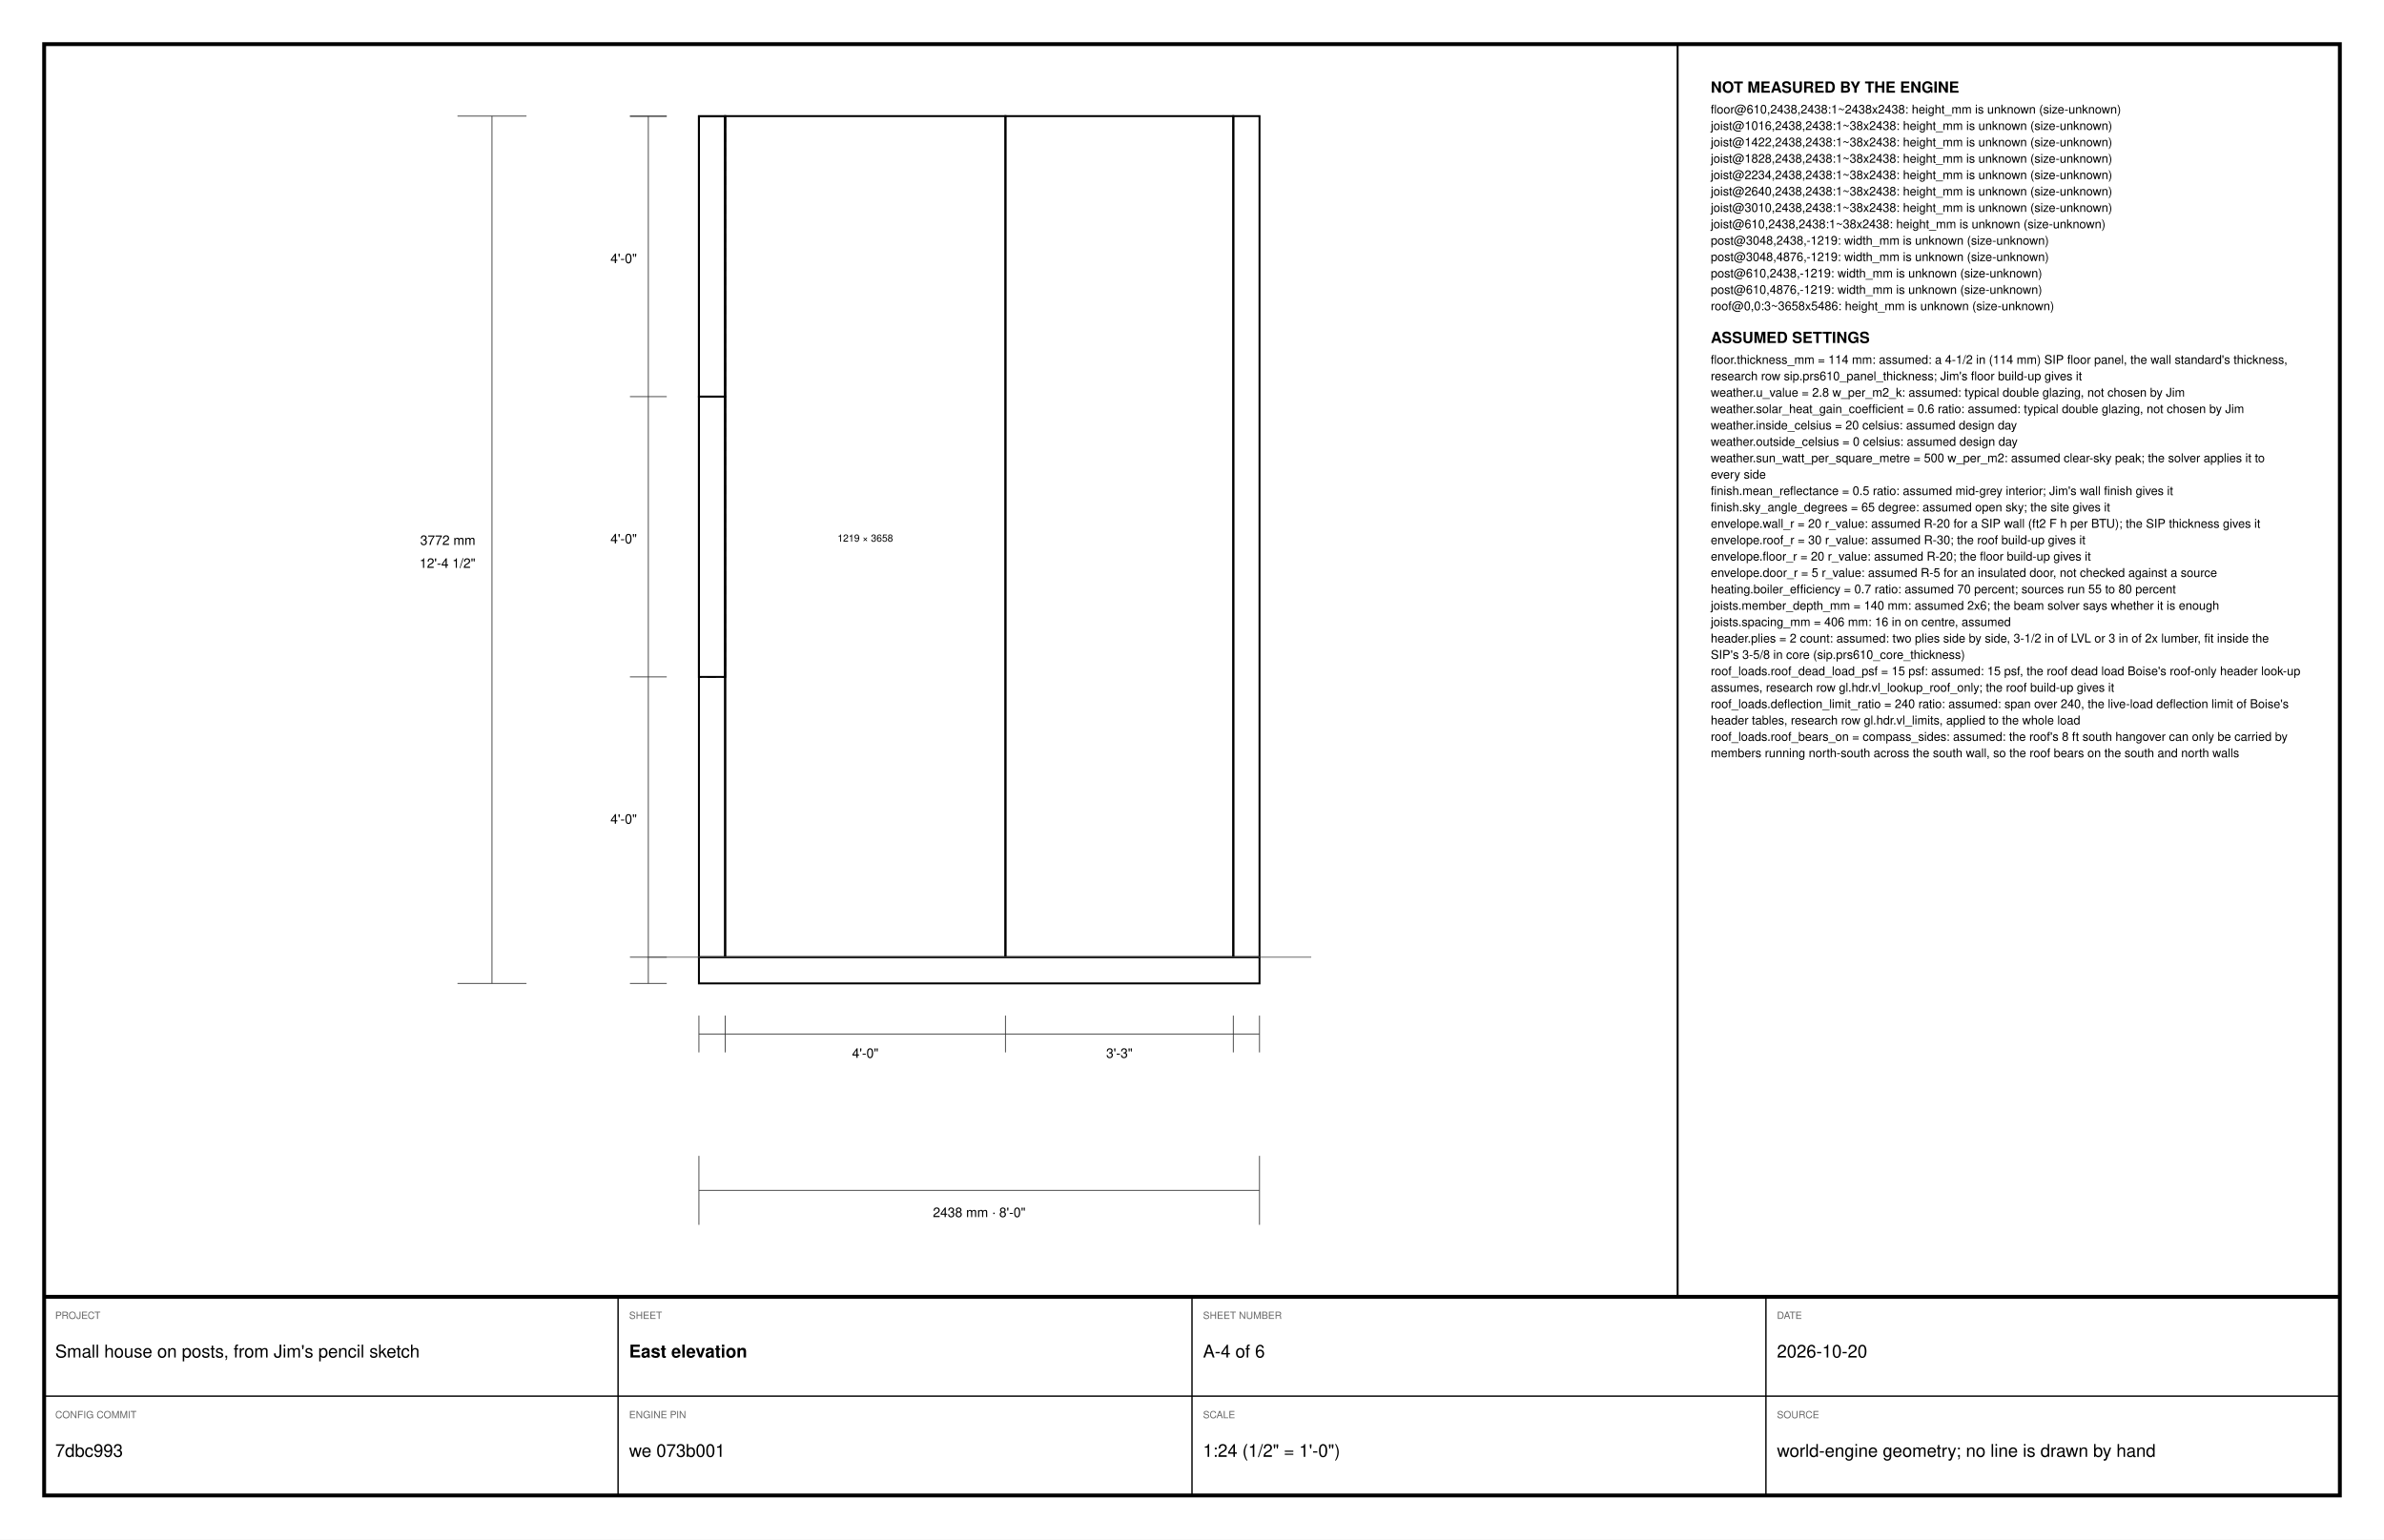
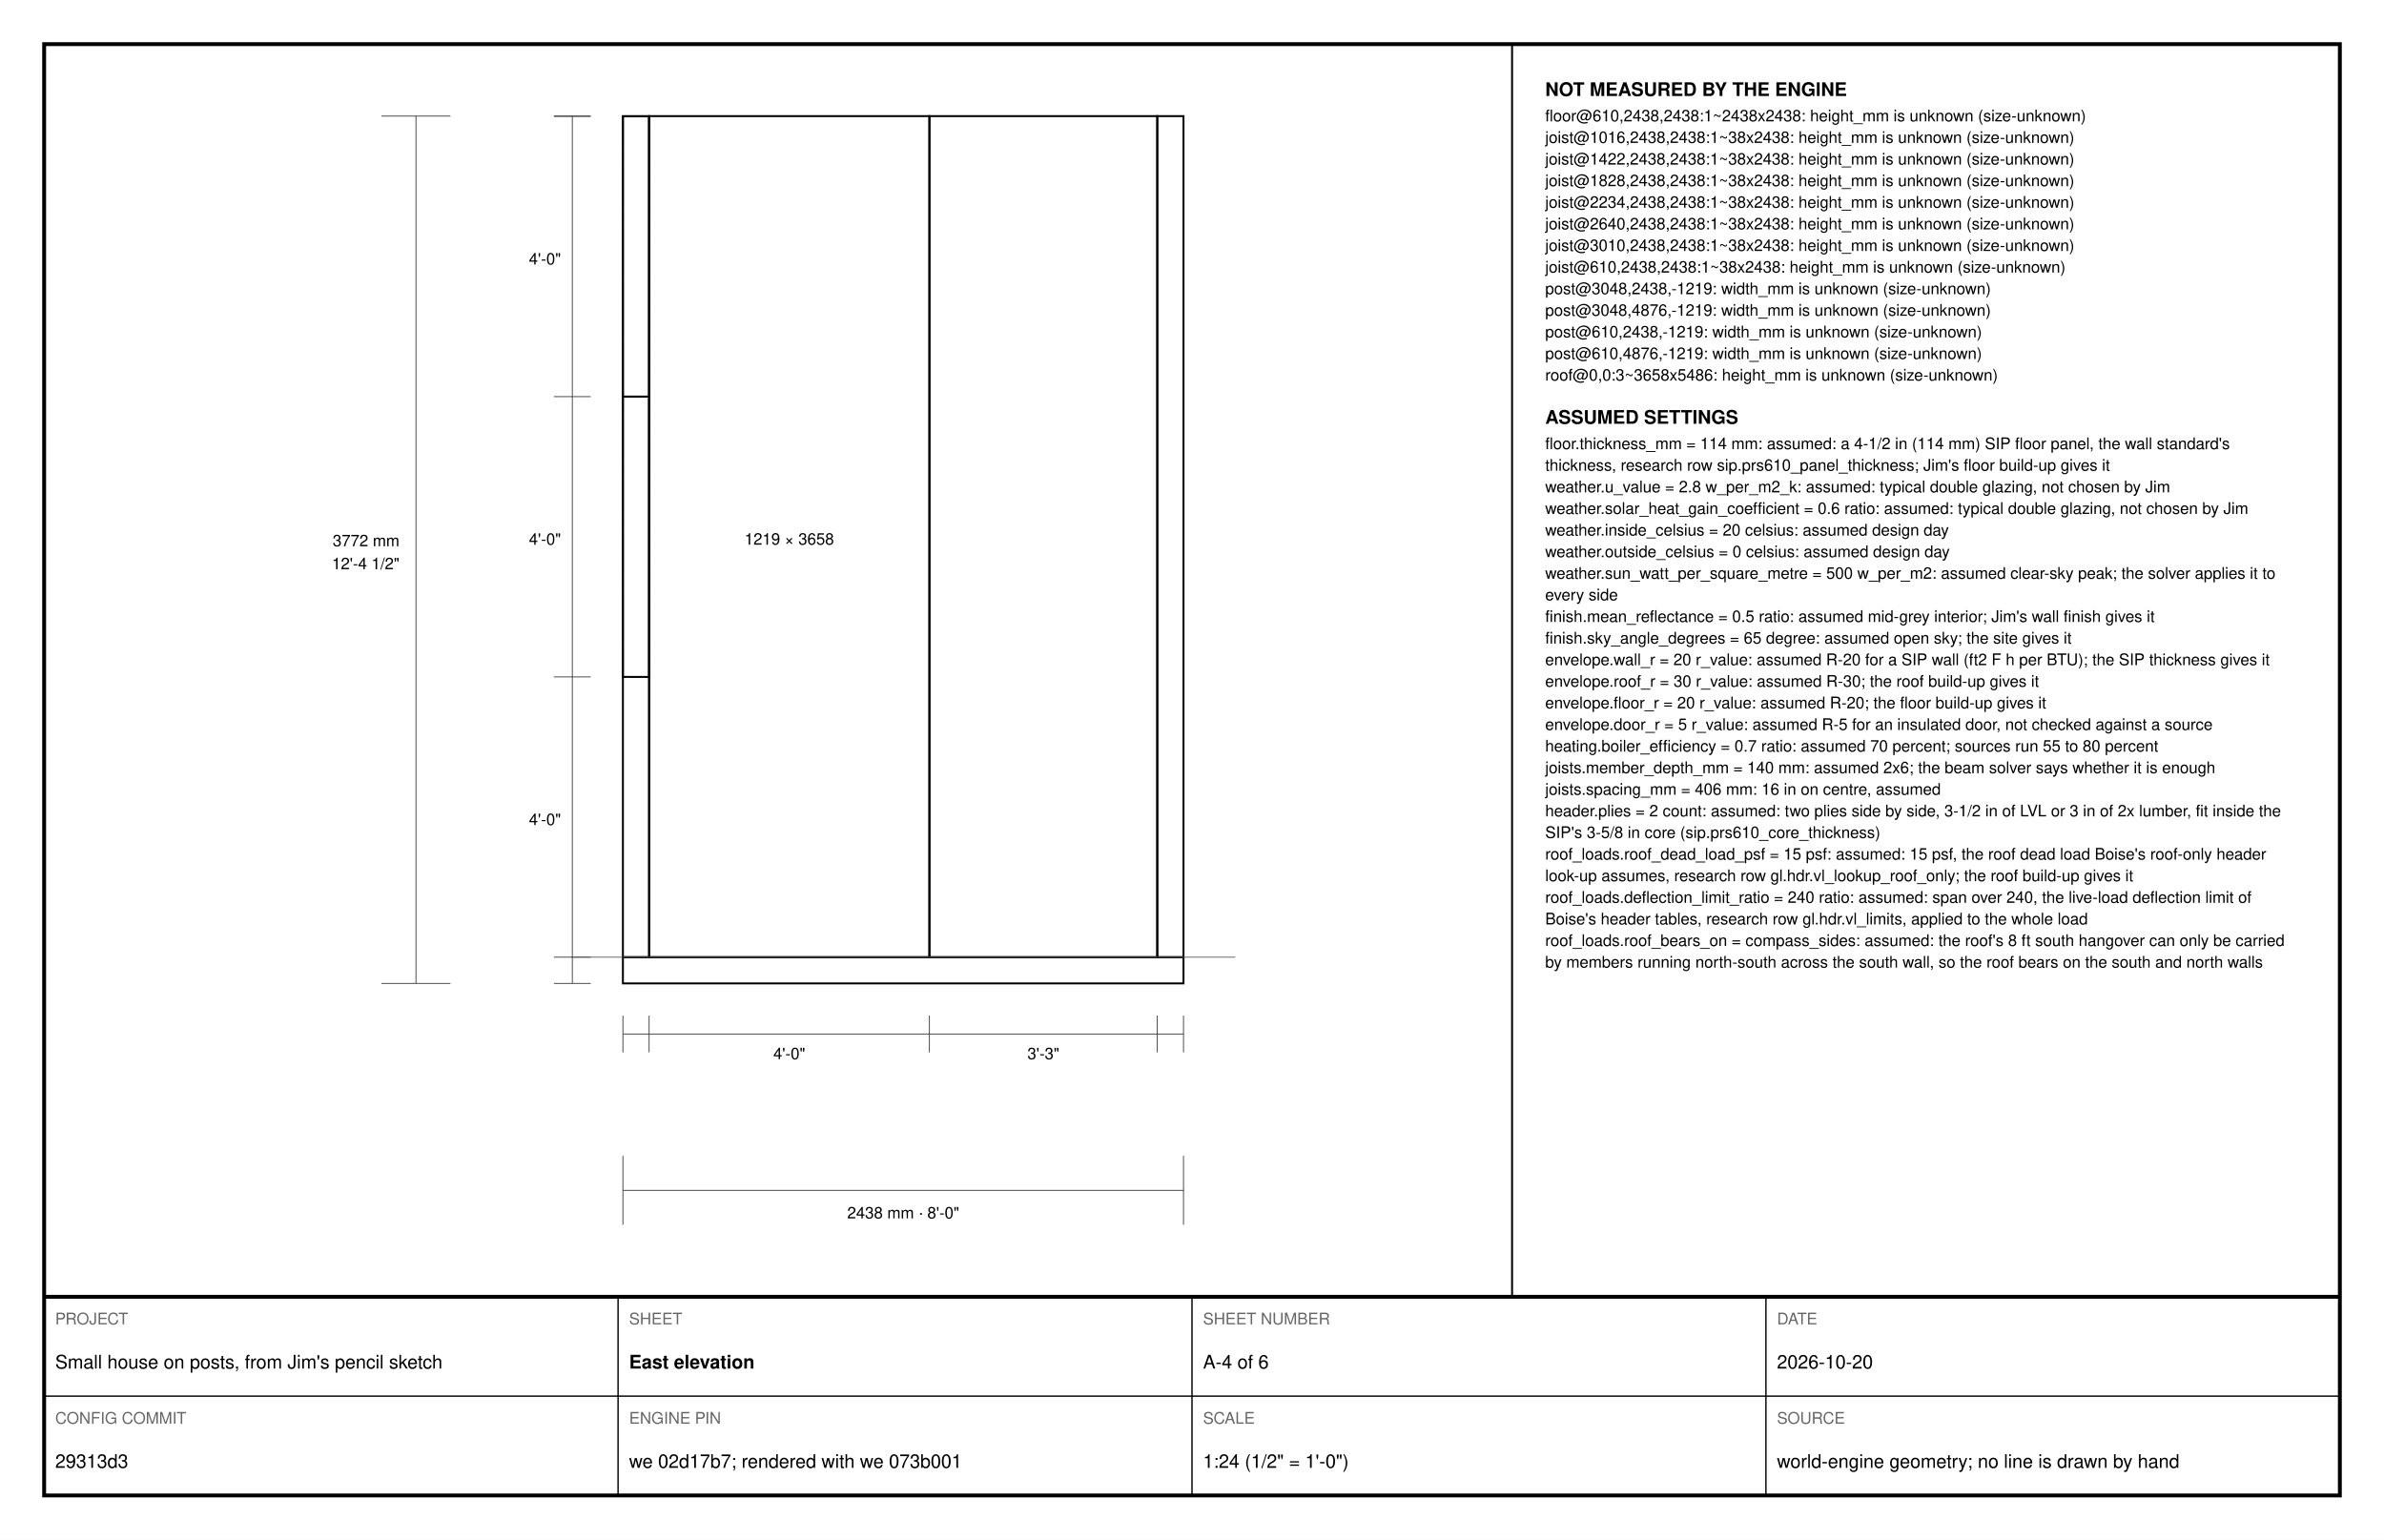
<svg xmlns="http://www.w3.org/2000/svg" width="432.000mm" height="279.000mm" viewBox="0 0 432.000 279.000" font-family="Helvetica, Arial, sans-serif">
  <rect width="432.000" height="279.000" fill="#ffffff" />
  <rect x="8.000" y="8.000" width="416.000" height="263.000" fill="none" stroke="#000000" stroke-width="0.700" />
-   <rect x="126.651" y="173.458" width="101.583" height="4.750" fill="none" stroke="#000000" stroke-width="0.350" />
-   <rect x="126.651" y="71.875" width="4.750" height="50.792" fill="none" stroke="#000000" stroke-width="0.350" />
-   <rect x="126.651" y="21.083" width="4.750" height="50.792" fill="none" stroke="#000000" stroke-width="0.350" />
-   <rect x="126.651" y="21.042" width="4.750" height="152.417" fill="none" stroke="#000000" stroke-width="0.350" />
-   <rect x="223.484" y="21.042" width="4.750" height="152.417" fill="none" stroke="#000000" stroke-width="0.350" />
-   <rect x="131.401" y="21.042" width="50.792" height="152.417" fill="none" stroke="#000000" stroke-width="0.350" />
-   <rect x="182.193" y="21.042" width="41.292" height="152.417" fill="none" stroke="#000000" stroke-width="0.350" />
-   <rect x="126.651" y="71.875" width="4.750" height="50.792" fill="none" stroke="#000000" stroke-width="0.250" stroke-dasharray="1.6 1" />
-   <rect x="126.651" y="21.083" width="4.750" height="50.792" fill="none" stroke="#000000" stroke-width="0.250" stroke-dasharray="1.6 1" />
-   <text x="156.797" y="98.150" font-size="1.800" text-anchor="middle" fill="#000000">1219 × 3658</text>
-   <line x1="126.651" y1="187.375" x2="228.234" y2="187.375" stroke="#333333" stroke-width="0.150" />
-   <line x1="126.651" y1="190.708" x2="126.651" y2="184.042" stroke="#333333" stroke-width="0.150" />
-   <line x1="131.401" y1="190.708" x2="131.401" y2="184.042" stroke="#333333" stroke-width="0.150" />
-   <line x1="182.193" y1="190.708" x2="182.193" y2="184.042" stroke="#333333" stroke-width="0.150" />
-   <line x1="223.484" y1="190.708" x2="223.484" y2="184.042" stroke="#333333" stroke-width="0.150" />
-   <line x1="228.234" y1="190.708" x2="228.234" y2="184.042" stroke="#333333" stroke-width="0.150" />
-   <text x="156.797" y="191.695" font-size="2.400" text-anchor="middle" fill="#000000">4'-0"</text>
-   <text x="202.838" y="191.695" font-size="2.400" text-anchor="middle" fill="#000000">3'-3"</text>
-   <line x1="117.484" y1="178.208" x2="117.484" y2="21.042" stroke="#333333" stroke-width="0.150" />
-   <line x1="114.151" y1="178.208" x2="120.818" y2="178.208" stroke="#333333" stroke-width="0.150" />
-   <line x1="114.151" y1="173.458" x2="120.818" y2="173.458" stroke="#333333" stroke-width="0.150" />
-   <line x1="114.151" y1="122.667" x2="120.818" y2="122.667" stroke="#333333" stroke-width="0.150" />
-   <line x1="114.151" y1="71.875" x2="120.818" y2="71.875" stroke="#333333" stroke-width="0.150" />
-   <line x1="114.151" y1="21.083" x2="120.818" y2="21.083" stroke="#333333" stroke-width="0.150" />
-   <line x1="114.151" y1="21.042" x2="120.818" y2="21.042" stroke="#333333" stroke-width="0.150" />
-   <text x="115.404" y="149.263" font-size="2.400" text-anchor="end" fill="#000000">4'-0"</text>
-   <text x="115.404" y="98.471" font-size="2.400" text-anchor="end" fill="#000000">4'-0"</text>
-   <text x="115.404" y="47.679" font-size="2.400" text-anchor="end" fill="#000000">4'-0"</text>
-   <line x1="117.276" y1="173.458" x2="237.609" y2="173.458" stroke="#555555" stroke-width="0.150" />
-   <line x1="126.651" y1="215.708" x2="228.234" y2="215.708" stroke="#333333" stroke-width="0.150" />
-   <line x1="126.651" y1="221.958" x2="126.651" y2="209.458" stroke="#333333" stroke-width="0.150" />
-   <line x1="228.234" y1="221.958" x2="228.234" y2="209.458" stroke="#333333" stroke-width="0.150" />
-   <text x="177.443" y="220.548" font-size="2.400" text-anchor="middle" fill="#000000">2438 mm · 8'-0"</text>
-   <line x1="89.151" y1="178.208" x2="89.151" y2="21.042" stroke="#333333" stroke-width="0.150" />
-   <line x1="82.901" y1="178.208" x2="95.401" y2="178.208" stroke="#333333" stroke-width="0.150" />
-   <line x1="82.901" y1="21.042" x2="95.401" y2="21.042" stroke="#333333" stroke-width="0.150" />
-   <text x="86.151" y="98.745" font-size="2.400" text-anchor="end" fill="#000000">3772 mm</text>
-   <text x="86.151" y="102.905" font-size="2.400" text-anchor="end" fill="#000000">12'-4 1/2"</text>
-   <text x="310.000" y="16.800" font-size="2.800" text-anchor="start" fill="#000000" font-weight="bold">NOT MEASURED BY THE ENGINE</text>
-   <text x="310.000" y="20.580" font-size="2.200" text-anchor="start" fill="#000000">floor@610,2438,2438:1~2438x2438: height_mm is unknown (size-unknown)</text>
-   <text x="310.000" y="23.550" font-size="2.200" text-anchor="start" fill="#000000">joist@1016,2438,2438:1~38x2438: height_mm is unknown (size-unknown)</text>
-   <text x="310.000" y="26.520" font-size="2.200" text-anchor="start" fill="#000000">joist@1422,2438,2438:1~38x2438: height_mm is unknown (size-unknown)</text>
-   <text x="310.000" y="29.490" font-size="2.200" text-anchor="start" fill="#000000">joist@1828,2438,2438:1~38x2438: height_mm is unknown (size-unknown)</text>
-   <text x="310.000" y="32.460" font-size="2.200" text-anchor="start" fill="#000000">joist@2234,2438,2438:1~38x2438: height_mm is unknown (size-unknown)</text>
-   <text x="310.000" y="35.430" font-size="2.200" text-anchor="start" fill="#000000">joist@2640,2438,2438:1~38x2438: height_mm is unknown (size-unknown)</text>
-   <text x="310.000" y="38.400" font-size="2.200" text-anchor="start" fill="#000000">joist@3010,2438,2438:1~38x2438: height_mm is unknown (size-unknown)</text>
-   <text x="310.000" y="41.370" font-size="2.200" text-anchor="start" fill="#000000">joist@610,2438,2438:1~38x2438: height_mm is unknown (size-unknown)</text>
-   <text x="310.000" y="44.340" font-size="2.200" text-anchor="start" fill="#000000">post@3048,2438,-1219: width_mm is unknown (size-unknown)</text>
-   <text x="310.000" y="47.310" font-size="2.200" text-anchor="start" fill="#000000">post@3048,4876,-1219: width_mm is unknown (size-unknown)</text>
-   <text x="310.000" y="50.280" font-size="2.200" text-anchor="start" fill="#000000">post@610,2438,-1219: width_mm is unknown (size-unknown)</text>
-   <text x="310.000" y="53.250" font-size="2.200" text-anchor="start" fill="#000000">post@610,4876,-1219: width_mm is unknown (size-unknown)</text>
-   <text x="310.000" y="56.220" font-size="2.200" text-anchor="start" fill="#000000">roof@0,0:3~3658x5486: height_mm is unknown (size-unknown)</text>
-   <text x="310.000" y="59.190" font-size="2.200" text-anchor="start" fill="#000000" />
-   <text x="310.000" y="62.160" font-size="2.800" text-anchor="start" fill="#000000" font-weight="bold">ASSUMED SETTINGS</text>
-   <text x="310.000" y="65.940" font-size="2.200" text-anchor="start" fill="#000000">floor.thickness_mm = 114 mm: assumed: a 4-1/2 in (114 mm) SIP floor panel, the wall standard's thickness,</text>
-   <text x="310.000" y="68.910" font-size="2.200" text-anchor="start" fill="#000000">    research row sip.prs610_panel_thickness; Jim's floor build-up gives it</text>
-   <text x="310.000" y="71.880" font-size="2.200" text-anchor="start" fill="#000000">weather.u_value = 2.8 w_per_m2_k: assumed: typical double glazing, not chosen by Jim</text>
-   <text x="310.000" y="74.850" font-size="2.200" text-anchor="start" fill="#000000">weather.solar_heat_gain_coefficient = 0.6 ratio: assumed: typical double glazing, not chosen by Jim</text>
-   <text x="310.000" y="77.820" font-size="2.200" text-anchor="start" fill="#000000">weather.inside_celsius = 20 celsius: assumed design day</text>
-   <text x="310.000" y="80.790" font-size="2.200" text-anchor="start" fill="#000000">weather.outside_celsius = 0 celsius: assumed design day</text>
-   <text x="310.000" y="83.760" font-size="2.200" text-anchor="start" fill="#000000">weather.sun_watt_per_square_metre = 500 w_per_m2: assumed clear-sky peak; the solver applies it to</text>
-   <text x="310.000" y="86.730" font-size="2.200" text-anchor="start" fill="#000000">    every side</text>
-   <text x="310.000" y="89.700" font-size="2.200" text-anchor="start" fill="#000000">finish.mean_reflectance = 0.5 ratio: assumed mid-grey interior; Jim's wall finish gives it</text>
-   <text x="310.000" y="92.670" font-size="2.200" text-anchor="start" fill="#000000">finish.sky_angle_degrees = 65 degree: assumed open sky; the site gives it</text>
-   <text x="310.000" y="95.640" font-size="2.200" text-anchor="start" fill="#000000">envelope.wall_r = 20 r_value: assumed R-20 for a SIP wall (ft2 F h per BTU); the SIP thickness gives it</text>
-   <text x="310.000" y="98.610" font-size="2.200" text-anchor="start" fill="#000000">envelope.roof_r = 30 r_value: assumed R-30; the roof build-up gives it</text>
-   <text x="310.000" y="101.580" font-size="2.200" text-anchor="start" fill="#000000">envelope.floor_r = 20 r_value: assumed R-20; the floor build-up gives it</text>
-   <text x="310.000" y="104.550" font-size="2.200" text-anchor="start" fill="#000000">envelope.door_r = 5 r_value: assumed R-5 for an insulated door, not checked against a source</text>
-   <text x="310.000" y="107.520" font-size="2.200" text-anchor="start" fill="#000000">heating.boiler_efficiency = 0.7 ratio: assumed 70 percent; sources run 55 to 80 percent</text>
-   <text x="310.000" y="110.490" font-size="2.200" text-anchor="start" fill="#000000">joists.member_depth_mm = 140 mm: assumed 2x6; the beam solver says whether it is enough</text>
-   <text x="310.000" y="113.460" font-size="2.200" text-anchor="start" fill="#000000">joists.spacing_mm = 406 mm: 16 in on centre, assumed</text>
-   <text x="310.000" y="116.430" font-size="2.200" text-anchor="start" fill="#000000">header.plies = 2 count: assumed: two plies side by side, 3-1/2 in of LVL or 3 in of 2x lumber, fit inside the</text>
-   <text x="310.000" y="119.400" font-size="2.200" text-anchor="start" fill="#000000">    SIP's 3-5/8 in core (sip.prs610_core_thickness)</text>
-   <text x="310.000" y="122.370" font-size="2.200" text-anchor="start" fill="#000000">roof_loads.roof_dead_load_psf = 15 psf: assumed: 15 psf, the roof dead load Boise's roof-only header look-up</text>
-   <text x="310.000" y="125.340" font-size="2.200" text-anchor="start" fill="#000000">    assumes, research row gl.hdr.vl_lookup_roof_only; the roof build-up gives it</text>
-   <text x="310.000" y="128.310" font-size="2.200" text-anchor="start" fill="#000000">roof_loads.deflection_limit_ratio = 240 ratio: assumed: span over 240, the live-load deflection limit of Boise's</text>
-   <text x="310.000" y="131.280" font-size="2.200" text-anchor="start" fill="#000000">    header tables, research row gl.hdr.vl_limits, applied to the whole load</text>
-   <text x="310.000" y="134.250" font-size="2.200" text-anchor="start" fill="#000000">roof_loads.roof_bears_on =  compass_sides: assumed: the roof's 8 ft south hangover can only be carried by</text>
-   <text x="310.000" y="137.220" font-size="2.200" text-anchor="start" fill="#000000">    members running north-south across the south wall, so the roof bears on the south and north walls</text>
-   <text x="310.000" y="140.190" font-size="2.200" text-anchor="start" fill="#000000" />
-   <line x1="304.000" y1="8.000" x2="304.000" y2="235.000" stroke="#000000" stroke-width="0.350" />
-   <text x="10.000" y="239.000" font-size="1.800" text-anchor="start" fill="#666666">PROJECT</text>
-   <text x="10.000" y="246.000" font-size="3.200" text-anchor="start" fill="#000000">Small house on posts, from Jim's pencil sketch</text>
-   <text x="114.000" y="239.000" font-size="1.800" text-anchor="start" fill="#666666">SHEET</text>
-   <text x="114.000" y="246.000" font-size="3.200" text-anchor="start" fill="#000000" font-weight="bold">East elevation</text>
-   <text x="218.000" y="239.000" font-size="1.800" text-anchor="start" fill="#666666">SHEET NUMBER</text>
-   <text x="218.000" y="246.000" font-size="3.200" text-anchor="start" fill="#000000">A-4 of 6</text>
-   <text x="322.000" y="239.000" font-size="1.800" text-anchor="start" fill="#666666">DATE</text>
-   <text x="322.000" y="246.000" font-size="3.200" text-anchor="start" fill="#000000">2026-10-20</text>
-   <text x="10.000" y="257.000" font-size="1.800" text-anchor="start" fill="#666666">CONFIG COMMIT</text>
-   <text x="10.000" y="264.000" font-size="3.200" text-anchor="start" fill="#000000">7dbc993</text>
-   <text x="114.000" y="257.000" font-size="1.800" text-anchor="start" fill="#666666">ENGINE PIN</text>
-   <text x="114.000" y="264.000" font-size="3.200" text-anchor="start" fill="#000000">we 073b001</text>
-   <text x="218.000" y="257.000" font-size="1.800" text-anchor="start" fill="#666666">SCALE</text>
-   <text x="218.000" y="264.000" font-size="3.200" text-anchor="start" fill="#000000">1:24 (1/2" = 1'-0")</text>
-   <text x="322.000" y="257.000" font-size="1.800" text-anchor="start" fill="#666666">SOURCE</text>
-   <text x="322.000" y="264.000" font-size="3.200" text-anchor="start" fill="#000000">world-engine geometry; no line is drawn by hand</text>
+   <rect x="112.876" y="173.458" width="101.583" height="4.750" fill="none" stroke="#000000" stroke-width="0.350" />
+   <rect x="112.876" y="71.875" width="4.750" height="50.792" fill="none" stroke="#000000" stroke-width="0.350" />
+   <rect x="112.876" y="21.083" width="4.750" height="50.792" fill="none" stroke="#000000" stroke-width="0.350" />
+   <rect x="112.876" y="21.042" width="4.750" height="152.417" fill="none" stroke="#000000" stroke-width="0.350" />
+   <rect x="209.709" y="21.042" width="4.750" height="152.417" fill="none" stroke="#000000" stroke-width="0.350" />
+   <rect x="117.626" y="21.042" width="50.792" height="152.417" fill="none" stroke="#000000" stroke-width="0.350" />
+   <rect x="168.418" y="21.042" width="41.292" height="152.417" fill="none" stroke="#000000" stroke-width="0.350" />
+   <rect x="112.876" y="71.875" width="4.750" height="50.792" fill="none" stroke="#000000" stroke-width="0.250" stroke-dasharray="1.6 1" />
+   <rect x="112.876" y="21.083" width="4.750" height="50.792" fill="none" stroke="#000000" stroke-width="0.250" stroke-dasharray="1.6 1" />
+   <text x="143.022" y="98.700" font-size="2.900" text-anchor="middle" fill="#000000">1219 × 3658</text>
+   <line x1="112.876" y1="187.375" x2="214.459" y2="187.375" stroke="#333333" stroke-width="0.150" />
+   <line x1="112.876" y1="190.708" x2="112.876" y2="184.042" stroke="#333333" stroke-width="0.150" />
+   <line x1="117.626" y1="190.708" x2="117.626" y2="184.042" stroke="#333333" stroke-width="0.150" />
+   <line x1="168.418" y1="190.708" x2="168.418" y2="184.042" stroke="#333333" stroke-width="0.150" />
+   <line x1="209.709" y1="190.708" x2="209.709" y2="184.042" stroke="#333333" stroke-width="0.150" />
+   <line x1="214.459" y1="190.708" x2="214.459" y2="184.042" stroke="#333333" stroke-width="0.150" />
+   <text x="143.022" y="191.945" font-size="2.900" text-anchor="middle" fill="#000000">4'-0"</text>
+   <text x="189.063" y="191.945" font-size="2.900" text-anchor="middle" fill="#000000">3'-3"</text>
+   <line x1="103.709" y1="178.208" x2="103.709" y2="21.042" stroke="#333333" stroke-width="0.150" />
+   <line x1="100.376" y1="178.208" x2="107.042" y2="178.208" stroke="#333333" stroke-width="0.150" />
+   <line x1="100.376" y1="173.458" x2="107.042" y2="173.458" stroke="#333333" stroke-width="0.150" />
+   <line x1="100.376" y1="122.667" x2="107.042" y2="122.667" stroke="#333333" stroke-width="0.150" />
+   <line x1="100.376" y1="71.875" x2="107.042" y2="71.875" stroke="#333333" stroke-width="0.150" />
+   <line x1="100.376" y1="21.083" x2="107.042" y2="21.083" stroke="#333333" stroke-width="0.150" />
+   <line x1="100.376" y1="21.042" x2="107.042" y2="21.042" stroke="#333333" stroke-width="0.150" />
+   <text x="101.629" y="149.513" font-size="2.900" text-anchor="end" fill="#000000">4'-0"</text>
+   <text x="101.629" y="98.721" font-size="2.900" text-anchor="end" fill="#000000">4'-0"</text>
+   <text x="101.629" y="47.929" font-size="2.900" text-anchor="end" fill="#000000">4'-0"</text>
+   <line x1="103.501" y1="173.458" x2="223.834" y2="173.458" stroke="#555555" stroke-width="0.150" />
+   <line x1="112.876" y1="215.708" x2="214.459" y2="215.708" stroke="#333333" stroke-width="0.150" />
+   <line x1="112.876" y1="221.958" x2="112.876" y2="209.458" stroke="#333333" stroke-width="0.150" />
+   <line x1="214.459" y1="221.958" x2="214.459" y2="209.458" stroke="#333333" stroke-width="0.150" />
+   <text x="163.668" y="220.798" font-size="2.900" text-anchor="middle" fill="#000000">2438 mm · 8'-0"</text>
+   <line x1="75.376" y1="178.208" x2="75.376" y2="21.042" stroke="#333333" stroke-width="0.150" />
+   <line x1="69.126" y1="178.208" x2="81.626" y2="178.208" stroke="#333333" stroke-width="0.150" />
+   <line x1="69.126" y1="21.042" x2="81.626" y2="21.042" stroke="#333333" stroke-width="0.150" />
+   <text x="72.376" y="98.995" font-size="2.900" text-anchor="end" fill="#000000">3772 mm</text>
+   <text x="72.376" y="103.155" font-size="2.900" text-anchor="end" fill="#000000">12'-4 1/2"</text>
+   <text x="280.000" y="17.400" font-size="3.400" text-anchor="start" fill="#000000" font-weight="bold">NOT MEASURED BY THE ENGINE</text>
+   <text x="280.000" y="21.990" font-size="2.900" text-anchor="start" fill="#000000">floor@610,2438,2438:1~2438x2438: height_mm is unknown (size-unknown)</text>
+   <text x="280.000" y="25.905" font-size="2.900" text-anchor="start" fill="#000000">joist@1016,2438,2438:1~38x2438: height_mm is unknown (size-unknown)</text>
+   <text x="280.000" y="29.820" font-size="2.900" text-anchor="start" fill="#000000">joist@1422,2438,2438:1~38x2438: height_mm is unknown (size-unknown)</text>
+   <text x="280.000" y="33.735" font-size="2.900" text-anchor="start" fill="#000000">joist@1828,2438,2438:1~38x2438: height_mm is unknown (size-unknown)</text>
+   <text x="280.000" y="37.650" font-size="2.900" text-anchor="start" fill="#000000">joist@2234,2438,2438:1~38x2438: height_mm is unknown (size-unknown)</text>
+   <text x="280.000" y="41.565" font-size="2.900" text-anchor="start" fill="#000000">joist@2640,2438,2438:1~38x2438: height_mm is unknown (size-unknown)</text>
+   <text x="280.000" y="45.480" font-size="2.900" text-anchor="start" fill="#000000">joist@3010,2438,2438:1~38x2438: height_mm is unknown (size-unknown)</text>
+   <text x="280.000" y="49.395" font-size="2.900" text-anchor="start" fill="#000000">joist@610,2438,2438:1~38x2438: height_mm is unknown (size-unknown)</text>
+   <text x="280.000" y="53.310" font-size="2.900" text-anchor="start" fill="#000000">post@3048,2438,-1219: width_mm is unknown (size-unknown)</text>
+   <text x="280.000" y="57.225" font-size="2.900" text-anchor="start" fill="#000000">post@3048,4876,-1219: width_mm is unknown (size-unknown)</text>
+   <text x="280.000" y="61.140" font-size="2.900" text-anchor="start" fill="#000000">post@610,2438,-1219: width_mm is unknown (size-unknown)</text>
+   <text x="280.000" y="65.055" font-size="2.900" text-anchor="start" fill="#000000">post@610,4876,-1219: width_mm is unknown (size-unknown)</text>
+   <text x="280.000" y="68.970" font-size="2.900" text-anchor="start" fill="#000000">roof@0,0:3~3658x5486: height_mm is unknown (size-unknown)</text>
+   <text x="280.000" y="72.885" font-size="2.900" text-anchor="start" fill="#000000" />
+   <text x="280.000" y="76.800" font-size="3.400" text-anchor="start" fill="#000000" font-weight="bold">ASSUMED SETTINGS</text>
+   <text x="280.000" y="81.390" font-size="2.900" text-anchor="start" fill="#000000">floor.thickness_mm = 114 mm: assumed: a 4-1/2 in (114 mm) SIP floor panel, the wall standard's</text>
+   <text x="280.000" y="85.305" font-size="2.900" text-anchor="start" fill="#000000">    thickness, research row sip.prs610_panel_thickness; Jim's floor build-up gives it</text>
+   <text x="280.000" y="89.220" font-size="2.900" text-anchor="start" fill="#000000">weather.u_value = 2.8 w_per_m2_k: assumed: typical double glazing, not chosen by Jim</text>
+   <text x="280.000" y="93.135" font-size="2.900" text-anchor="start" fill="#000000">weather.solar_heat_gain_coefficient = 0.6 ratio: assumed: typical double glazing, not chosen by Jim</text>
+   <text x="280.000" y="97.050" font-size="2.900" text-anchor="start" fill="#000000">weather.inside_celsius = 20 celsius: assumed design day</text>
+   <text x="280.000" y="100.965" font-size="2.900" text-anchor="start" fill="#000000">weather.outside_celsius = 0 celsius: assumed design day</text>
+   <text x="280.000" y="104.880" font-size="2.900" text-anchor="start" fill="#000000">weather.sun_watt_per_square_metre = 500 w_per_m2: assumed clear-sky peak; the solver applies it to</text>
+   <text x="280.000" y="108.795" font-size="2.900" text-anchor="start" fill="#000000">    every side</text>
+   <text x="280.000" y="112.710" font-size="2.900" text-anchor="start" fill="#000000">finish.mean_reflectance = 0.5 ratio: assumed mid-grey interior; Jim's wall finish gives it</text>
+   <text x="280.000" y="116.625" font-size="2.900" text-anchor="start" fill="#000000">finish.sky_angle_degrees = 65 degree: assumed open sky; the site gives it</text>
+   <text x="280.000" y="120.540" font-size="2.900" text-anchor="start" fill="#000000">envelope.wall_r = 20 r_value: assumed R-20 for a SIP wall (ft2 F h per BTU); the SIP thickness gives it</text>
+   <text x="280.000" y="124.455" font-size="2.900" text-anchor="start" fill="#000000">envelope.roof_r = 30 r_value: assumed R-30; the roof build-up gives it</text>
+   <text x="280.000" y="128.370" font-size="2.900" text-anchor="start" fill="#000000">envelope.floor_r = 20 r_value: assumed R-20; the floor build-up gives it</text>
+   <text x="280.000" y="132.285" font-size="2.900" text-anchor="start" fill="#000000">envelope.door_r = 5 r_value: assumed R-5 for an insulated door, not checked against a source</text>
+   <text x="280.000" y="136.200" font-size="2.900" text-anchor="start" fill="#000000">heating.boiler_efficiency = 0.7 ratio: assumed 70 percent; sources run 55 to 80 percent</text>
+   <text x="280.000" y="140.115" font-size="2.900" text-anchor="start" fill="#000000">joists.member_depth_mm = 140 mm: assumed 2x6; the beam solver says whether it is enough</text>
+   <text x="280.000" y="144.030" font-size="2.900" text-anchor="start" fill="#000000">joists.spacing_mm = 406 mm: 16 in on centre, assumed</text>
+   <text x="280.000" y="147.945" font-size="2.900" text-anchor="start" fill="#000000">header.plies = 2 count: assumed: two plies side by side, 3-1/2 in of LVL or 3 in of 2x lumber, fit inside the</text>
+   <text x="280.000" y="151.860" font-size="2.900" text-anchor="start" fill="#000000">    SIP's 3-5/8 in core (sip.prs610_core_thickness)</text>
+   <text x="280.000" y="155.775" font-size="2.900" text-anchor="start" fill="#000000">roof_loads.roof_dead_load_psf = 15 psf: assumed: 15 psf, the roof dead load Boise's roof-only header</text>
+   <text x="280.000" y="159.690" font-size="2.900" text-anchor="start" fill="#000000">    look-up assumes, research row gl.hdr.vl_lookup_roof_only; the roof build-up gives it</text>
+   <text x="280.000" y="163.605" font-size="2.900" text-anchor="start" fill="#000000">roof_loads.deflection_limit_ratio = 240 ratio: assumed: span over 240, the live-load deflection limit of</text>
+   <text x="280.000" y="167.520" font-size="2.900" text-anchor="start" fill="#000000">    Boise's header tables, research row gl.hdr.vl_limits, applied to the whole load</text>
+   <text x="280.000" y="171.435" font-size="2.900" text-anchor="start" fill="#000000">roof_loads.roof_bears_on =  compass_sides: assumed: the roof's 8 ft south hangover can only be carried</text>
+   <text x="280.000" y="175.350" font-size="2.900" text-anchor="start" fill="#000000">    by members running north-south across the south wall, so the roof bears on the south and north walls</text>
+   <text x="280.000" y="179.265" font-size="2.900" text-anchor="start" fill="#000000" />
+   <line x1="274.000" y1="8.000" x2="274.000" y2="235.000" stroke="#000000" stroke-width="0.350" />
+   <text x="10.000" y="240.000" font-size="2.900" text-anchor="start" fill="#666666">PROJECT</text>
+   <text x="10.000" y="248.000" font-size="3.400" text-anchor="start" fill="#000000">Small house on posts, from Jim's pencil sketch</text>
+   <text x="114.000" y="240.000" font-size="2.900" text-anchor="start" fill="#666666">SHEET</text>
+   <text x="114.000" y="248.000" font-size="3.400" text-anchor="start" fill="#000000" font-weight="bold">East elevation</text>
+   <text x="218.000" y="240.000" font-size="2.900" text-anchor="start" fill="#666666">SHEET NUMBER</text>
+   <text x="218.000" y="248.000" font-size="3.400" text-anchor="start" fill="#000000">A-4 of 6</text>
+   <text x="322.000" y="240.000" font-size="2.900" text-anchor="start" fill="#666666">DATE</text>
+   <text x="322.000" y="248.000" font-size="3.400" text-anchor="start" fill="#000000">2026-10-20</text>
+   <text x="10.000" y="258.000" font-size="2.900" text-anchor="start" fill="#666666">CONFIG COMMIT</text>
+   <text x="10.000" y="266.000" font-size="3.400" text-anchor="start" fill="#000000">29313d3</text>
+   <text x="114.000" y="258.000" font-size="2.900" text-anchor="start" fill="#666666">ENGINE PIN</text>
+   <text x="114.000" y="266.000" font-size="3.400" text-anchor="start" fill="#000000">we 02d17b7; rendered with we 073b001</text>
+   <text x="218.000" y="258.000" font-size="2.900" text-anchor="start" fill="#666666">SCALE</text>
+   <text x="218.000" y="266.000" font-size="3.400" text-anchor="start" fill="#000000">1:24 (1/2" = 1'-0")</text>
+   <text x="322.000" y="258.000" font-size="2.900" text-anchor="start" fill="#666666">SOURCE</text>
+   <text x="322.000" y="266.000" font-size="3.400" text-anchor="start" fill="#000000">world-engine geometry; no line is drawn by hand</text>
  <line x1="8.000" y1="235.000" x2="424.000" y2="235.000" stroke="#000000" stroke-width="0.700" />
  <line x1="8.000" y1="253.000" x2="424.000" y2="253.000" stroke="#000000" stroke-width="0.250" />
  <line x1="112.000" y1="235.000" x2="112.000" y2="271.000" stroke="#000000" stroke-width="0.250" />
  <line x1="216.000" y1="235.000" x2="216.000" y2="271.000" stroke="#000000" stroke-width="0.250" />
  <line x1="320.000" y1="235.000" x2="320.000" y2="271.000" stroke="#000000" stroke-width="0.250" />
</svg>
